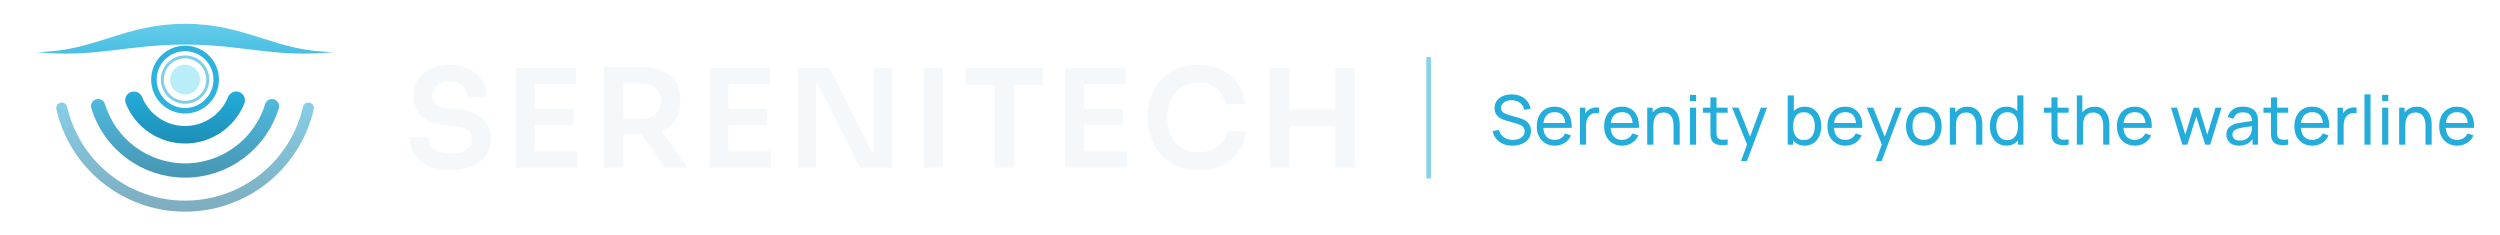
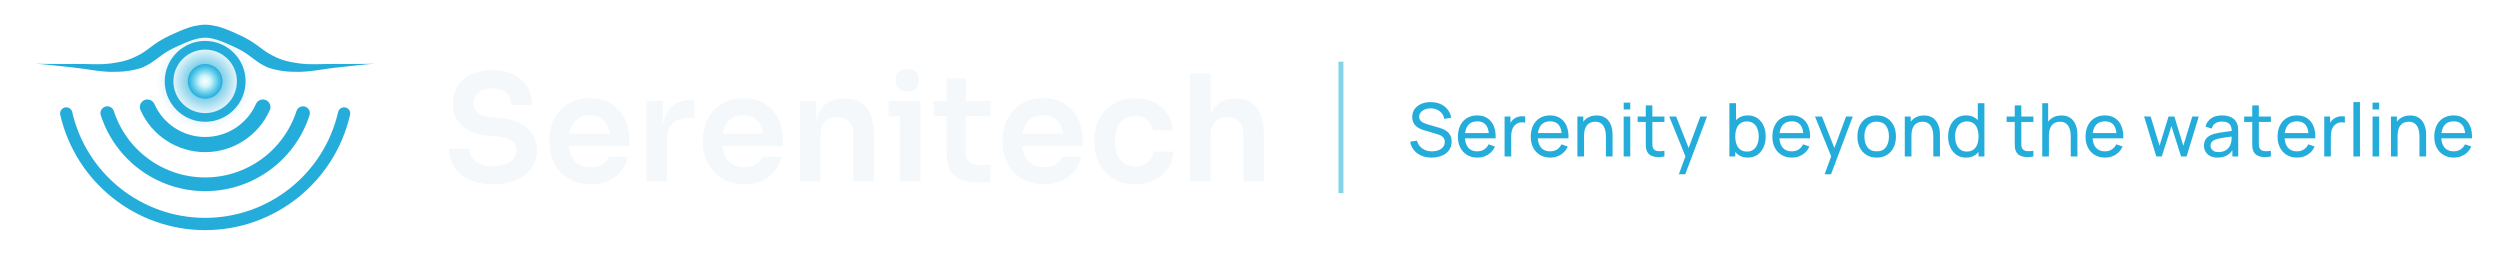
- <svg xmlns="http://www.w3.org/2000/svg" viewBox="0 0 1096 103" width="1096" height="103">
+ <svg xmlns="http://www.w3.org/2000/svg" viewBox="0 0 1013 103" width="1013" height="103">
  <defs>
-     <linearGradient id="w-on-dark-g" gradientUnits="userSpaceOnUse" x1="0" y1="22" x2="0" y2="92">
-       <stop offset="0" stop-color="#88DDF2" />
-       <stop offset="0.45" stop-color="#24ADDB" />
-       <stop offset="1" stop-color="#136586" />
-     </linearGradient>
+     <radialGradient id="w-on-dark-core" gradientUnits="userSpaceOnUse" cx="50.0" cy="50.0" r="4.8">
+       <stop offset="0" stop-color="#FFFFFF" />
+       <stop offset="0.32" stop-color="#CFF5FC" />
+       <stop offset="0.72" stop-color="#5FCBEA" />
+       <stop offset="1" stop-color="#24ADDB" />
+     </radialGradient>
+     <radialGradient id="w-on-dark-halo" gradientUnits="userSpaceOnUse" cx="50.0" cy="50.0" r="13.5">
+       <stop offset="0.320" stop-color="#24ADDB" stop-opacity="0.62" />
+       <stop offset="0.62" stop-color="#24ADDB" stop-opacity="0.18" />
+       <stop offset="1" stop-color="#24ADDB" stop-opacity="0" />
+     </radialGradient>
  </defs>
-   <g transform="translate(10.0,-36.233) scale(1.4226)">
-     <path d="M4,41.5 C22,41.5 31,32.8 50,32.8 C69,32.8 78,41.5 96,41.5 C78,43.4 68,39.2 50,39.2 C32,39.2 22,43.4 4,41.5 Z" fill="url(#w-on-dark-g)" />
-     <path d="M65.76,56.37 A17,17 0 0 1 34.24,56.37" fill="none" stroke="url(#w-on-dark-g)" stroke-width="5.4" stroke-linecap="round" opacity="1.0" />
-     <path d="M76.78,58.19 A28,28 0 0 1 23.22,58.19" fill="none" stroke="url(#w-on-dark-g)" stroke-width="4.4" stroke-linecap="round" opacity="0.8" />
-     <path d="M88.00,58.77 A39,39 0 0 1 12.00,58.77" fill="none" stroke="url(#w-on-dark-g)" stroke-width="3.4" stroke-linecap="round" opacity="0.55" />
-     <circle cx="50.0" cy="50.0" r="9.6" fill="none" stroke="#24ADDB" stroke-width="1.7" opacity="0.95" />
-     <circle cx="50.0" cy="50.0" r="7.0" fill="none" stroke="#24ADDB" stroke-width="0.9" opacity="0.6" />
-     <circle cx="50.0" cy="50.0" r="4.6" fill="#B9EEF9" />
+   <g transform="translate(10.0,-40.166) scale(1.4626)">
+     <path d="M3.00,45.10 C3.33,45.13 4.19,45.20 5.00,45.27 C5.81,45.35 6.86,45.45 7.86,45.56 C8.87,45.66 10.03,45.79 11.04,45.90 C12.06,46.01 13.05,46.11 13.97,46.22 C14.89,46.33 15.70,46.44 16.56,46.56 C17.42,46.68 18.28,46.83 19.12,46.94 C19.97,47.05 20.81,47.17 21.64,47.24 C22.46,47.32 23.30,47.36 24.07,47.37 C24.85,47.38 25.57,47.36 26.30,47.33 C27.02,47.29 27.71,47.24 28.41,47.14 C29.12,47.05 29.81,46.93 30.52,46.76 C31.24,46.59 31.97,46.43 32.70,46.13 C33.44,45.82 34.24,45.36 34.94,44.93 C35.65,44.49 36.29,43.96 36.95,43.50 C37.60,43.03 38.22,42.54 38.86,42.13 C39.50,41.71 40.07,41.39 40.78,41.02 C41.48,40.66 42.32,40.28 43.11,39.93 C43.90,39.58 44.72,39.20 45.51,38.91 C46.31,38.61 47.11,38.34 47.86,38.17 C48.61,38.00 49.29,37.90 50.00,37.90 C50.71,37.90 51.39,38.00 52.14,38.17 C52.89,38.34 53.69,38.61 54.49,38.91 C55.28,39.20 56.10,39.58 56.89,39.93 C57.68,40.28 58.52,40.66 59.22,41.02 C59.93,41.39 60.50,41.71 61.14,42.13 C61.78,42.54 62.40,43.03 63.05,43.50 C63.71,43.96 64.35,44.49 65.06,44.93 C65.76,45.36 66.56,45.82 67.30,46.13 C68.03,46.43 68.76,46.59 69.48,46.76 C70.19,46.93 70.88,47.05 71.59,47.14 C72.29,47.24 72.98,47.29 73.70,47.33 C74.43,47.36 75.15,47.38 75.93,47.37 C76.70,47.36 77.54,47.32 78.36,47.24 C79.19,47.17 80.03,47.05 80.88,46.94 C81.72,46.83 82.58,46.68 83.44,46.56 C84.30,46.44 85.11,46.33 86.03,46.22 C86.95,46.11 87.94,46.01 88.96,45.90 C89.97,45.79 91.13,45.66 92.14,45.56 C93.14,45.45 94.19,45.35 95.00,45.27 C95.81,45.20 96.67,45.13 97.00,45.10 L97.00,45.10 C96.67,45.11 95.81,45.13 95.00,45.15 C94.18,45.16 93.13,45.17 92.11,45.18 C91.10,45.19 89.94,45.19 88.92,45.19 C87.89,45.19 86.90,45.18 85.97,45.18 C85.04,45.18 84.20,45.19 83.33,45.20 C82.46,45.22 81.59,45.25 80.75,45.25 C79.91,45.25 79.09,45.26 78.31,45.22 C77.53,45.18 76.79,45.12 76.07,45.03 C75.36,44.94 74.67,44.82 74.01,44.69 C73.36,44.57 72.76,44.43 72.16,44.26 C71.57,44.09 71.00,43.90 70.43,43.67 C69.85,43.44 69.27,43.17 68.70,42.87 C68.14,42.58 67.62,42.30 67.04,41.92 C66.45,41.54 65.85,41.07 65.20,40.60 C64.55,40.14 63.88,39.60 63.14,39.13 C62.40,38.66 61.57,38.19 60.78,37.78 C59.98,37.36 59.23,37.03 58.39,36.66 C57.56,36.29 56.67,35.87 55.76,35.54 C54.86,35.21 53.92,34.87 52.95,34.67 C51.99,34.46 50.98,34.30 50.00,34.30 C49.02,34.30 48.01,34.46 47.05,34.67 C46.08,34.87 45.14,35.21 44.24,35.54 C43.33,35.87 42.44,36.29 41.61,36.66 C40.77,37.03 40.02,37.36 39.22,37.78 C38.43,38.19 37.60,38.66 36.86,39.13 C36.12,39.60 35.45,40.14 34.80,40.60 C34.15,41.07 33.55,41.54 32.96,41.92 C32.38,42.30 31.86,42.58 31.30,42.87 C30.73,43.17 30.15,43.44 29.57,43.67 C29.00,43.90 28.43,44.09 27.84,44.26 C27.24,44.43 26.64,44.57 25.99,44.69 C25.33,44.82 24.64,44.94 23.93,45.03 C23.21,45.12 22.47,45.18 21.69,45.22 C20.91,45.26 20.09,45.25 19.25,45.25 C18.41,45.25 17.54,45.22 16.67,45.20 C15.80,45.19 14.96,45.18 14.03,45.18 C13.10,45.18 12.11,45.19 11.08,45.19 C10.06,45.19 8.90,45.19 7.89,45.18 C6.87,45.17 5.82,45.16 5.00,45.15 C4.19,45.13 3.33,45.11 3.00,45.10 Z" fill="#24ADDB" />
+     <path d="M65.99,57.12 A17.5,17.5 0 0 1 34.01,57.12" fill="none" stroke="#24ADDB" stroke-width="4.2" stroke-linecap="round" />
+     <path d="M77.11,58.81 A28.5,28.5 0 0 1 22.89,58.81" fill="none" stroke="#24ADDB" stroke-width="3.8" stroke-linecap="round" />
+     <path d="M88.49,58.89 A39.5,39.5 0 0 1 11.51,58.89" fill="none" stroke="#24ADDB" stroke-width="3.4" stroke-linecap="round" />
+     <circle cx="50.0" cy="50.0" r="13.5" fill="url(#w-on-dark-halo)" />
+     <circle cx="50.0" cy="50.0" r="10.0" fill="none" stroke="#24ADDB" stroke-width="2.4" />
+     <circle cx="50.0" cy="50.0" r="4.8" fill="url(#w-on-dark-core)" />
  </g>
-   <path transform="translate(177.22,73.51)" d="M20.34 1.14Q14.52 1.14 10.53 -0.72Q6.54 -2.58 4.44 -5.85Q2.34 -9.12 2.34 -13.26H10.68Q10.68 -11.52 11.64 -9.87Q12.6 -8.22 14.73 -7.2Q16.86 -6.18 20.34 -6.18Q23.46 -6.18 25.56 -7.08Q27.66 -7.98 28.68 -9.45Q29.7 -10.92 29.7 -12.78Q29.7 -15.12 27.72 -16.53Q25.74 -17.94 21.6 -18.3L17.76 -18.6Q11.46 -19.14 7.71 -22.53Q3.96 -25.92 3.96 -31.5Q3.96 -35.7 5.94 -38.73Q7.92 -41.76 11.49 -43.41Q15.06 -45.06 19.86 -45.06Q24.84 -45.06 28.44 -43.32Q32.04 -41.58 34.02 -38.43Q36.0 -35.28 36.0 -31.02H27.66Q27.66 -32.82 26.79 -34.35Q25.92 -35.88 24.21 -36.81Q22.5 -37.74 19.86 -37.74Q17.34 -37.74 15.66 -36.9Q13.98 -36.06 13.14 -34.62Q12.3 -33.18 12.3 -31.5Q12.3 -29.46 13.8 -27.93Q15.3 -26.4 18.54 -26.16L22.38 -25.8Q27.06 -25.44 30.6 -23.82Q34.14 -22.2 36.09 -19.44Q38.04 -16.68 38.04 -12.78Q38.04 -8.64 35.88 -5.49Q33.72 -2.34 29.73 -0.6Q25.74 1.14 20.34 1.14Z M48.84 0.0V-43.8H57.18V0.0ZM55.98 0.0V-7.2H75.84V0.0ZM55.98 -18.66V-25.86H74.28V-18.66ZM55.98 -36.6V-43.8H75.36V-36.6Z M87.6 0.0V-44.1H96.12V0.0ZM114.36 0.0 100.92 -19.08H110.46L124.32 0.0ZM93.6 -14.64V-21.54H104.76Q107.1 -21.54 108.81 -22.5Q110.52 -23.46 111.48 -25.2Q112.44 -26.94 112.44 -29.16Q112.44 -31.44 111.48 -33.18Q110.52 -34.92 108.81 -35.88Q107.1 -36.84 104.76 -36.84H93.6V-44.1H103.86Q109.14 -44.1 113.01 -42.54Q116.88 -40.98 118.98 -37.8Q121.08 -34.62 121.08 -29.82V-28.86Q121.08 -24.0 118.95 -20.88Q116.82 -17.76 112.98 -16.2Q109.14 -14.64 103.86 -14.64Z M133.8 0.0V-43.8H142.14V0.0ZM140.94 0.0V-7.2H160.8V0.0ZM140.94 -18.66V-25.86H159.24V-18.66ZM140.94 -36.6V-43.8H160.32V-36.6Z M172.56 0.0V-43.8H186.54L204.96 -7.08H206.94L205.74 -6.0V-43.8H213.78V0.0H199.74L181.32 -36.72H179.28L180.48 -37.8V0.0Z M227.7 0.0V-43.8H236.22V0.0Z M258.78 0.0V-37.5H267.3V0.0ZM246.12 -36.3V-43.8H279.96V-36.3Z M289.74 0.0V-43.8H298.08V0.0ZM296.88 0.0V-7.2H316.74V0.0ZM296.88 -18.66V-25.86H315.18V-18.66ZM296.88 -36.6V-43.8H316.26V-36.6Z M348.24 1.14Q342.3 1.14 338.04 -0.96Q333.78 -3.06 331.11 -6.42Q328.44 -9.78 327.18 -13.74Q325.92 -17.7 325.92 -21.36V-22.68Q325.92 -26.76 327.21 -30.72Q328.5 -34.68 331.2 -37.92Q333.9 -41.16 338.07 -43.11Q342.24 -45.06 347.94 -45.06Q353.88 -45.06 358.29 -42.93Q362.7 -40.8 365.34 -36.93Q367.98 -33.06 368.52 -27.9H359.94Q359.46 -30.9 357.81 -32.97Q356.16 -35.04 353.64 -36.09Q351.12 -37.14 347.94 -37.14Q344.7 -37.14 342.18 -36.03Q339.66 -34.92 337.98 -32.88Q336.3 -30.84 335.43 -28.08Q334.56 -25.32 334.56 -21.96Q334.56 -18.72 335.43 -15.96Q336.3 -13.2 338.04 -11.13Q339.78 -9.06 342.33 -7.92Q344.88 -6.78 348.24 -6.78Q353.16 -6.78 356.55 -9.21Q359.94 -11.64 360.66 -16.02H369.24Q368.64 -11.34 366.06 -7.44Q363.48 -3.54 358.98 -1.2Q354.48 1.14 348.24 1.14Z M408.18 0.0V-43.8H416.7V0.0ZM379.44 0.0V-43.8H387.96V0.0ZM386.4 -18.18V-25.68H409.74V-18.18Z" fill="#F4F8FB" />
-   <rect x="625.32" y="24.98" width="2" height="53.26" fill="#24ADDB" opacity="0.55" />
-   <path transform="translate(653.32,63.41)" d="M9.765 0.45Q7.47 0.45 5.633 -0.33Q3.795 -1.11 2.603 -2.558Q1.41 -4.005 1.05 -5.985L3.81 -6.42Q4.335 -4.38 5.992 -3.232Q7.65 -2.085 9.9 -2.085Q11.355 -2.085 12.532 -2.542Q13.71 -3.0 14.4 -3.855Q15.09 -4.71 15.09 -5.88Q15.09 -6.6 14.842 -7.117Q14.595 -7.635 14.168 -8.002Q13.74 -8.37 13.2 -8.625Q12.66 -8.88 12.075 -9.045L6.57 -10.68Q5.67 -10.95 4.83 -11.363Q3.99 -11.775 3.33 -12.398Q2.67 -13.02 2.28 -13.897Q1.89 -14.775 1.89 -15.975Q1.89 -17.895 2.887 -19.252Q3.885 -20.61 5.595 -21.33Q7.305 -22.05 9.45 -22.035Q11.625 -22.02 13.342 -21.262Q15.06 -20.505 16.192 -19.095Q17.325 -17.685 17.715 -15.72L14.88 -15.225Q14.655 -16.545 13.883 -17.497Q13.11 -18.45 11.955 -18.968Q10.8 -19.485 9.42 -19.5Q8.1 -19.515 7.035 -19.08Q5.97 -18.645 5.34 -17.872Q4.71 -17.1 4.71 -16.095Q4.71 -15.105 5.28 -14.497Q5.85 -13.89 6.682 -13.537Q7.515 -13.185 8.31 -12.96L12.42 -11.775Q13.125 -11.58 14.047 -11.235Q14.97 -10.89 15.84 -10.267Q16.71 -9.645 17.28 -8.617Q17.85 -7.59 17.85 -6.03Q17.85 -4.47 17.227 -3.255Q16.605 -2.04 15.495 -1.222Q14.385 -0.405 12.915 0.022Q11.445 0.45 9.765 0.45Z M28.32 0.45Q25.935 0.45 24.157 -0.608Q22.38 -1.665 21.39 -3.562Q20.4 -5.46 20.4 -7.995Q20.4 -10.65 21.375 -12.593Q22.35 -14.535 24.097 -15.592Q25.845 -16.65 28.2 -16.65Q30.645 -16.65 32.362 -15.525Q34.08 -14.4 34.942 -12.315Q35.805 -10.23 35.685 -7.35H32.985V-8.31Q32.94 -11.295 31.77 -12.773Q30.6 -14.25 28.29 -14.25Q25.815 -14.25 24.525 -12.66Q23.235 -11.07 23.235 -8.1Q23.235 -5.235 24.525 -3.66Q25.815 -2.085 28.2 -2.085Q29.805 -2.085 30.99 -2.82Q32.175 -3.555 32.85 -4.935L35.415 -4.05Q34.47 -1.905 32.572 -0.728Q30.675 0.45 28.32 0.45ZM22.335 -7.35V-9.495H34.305V-7.35Z M39.315 0.0V-16.2H41.7V-12.285L41.31 -12.795Q41.595 -13.545 42.053 -14.175Q42.51 -14.805 43.08 -15.21Q43.71 -15.72 44.505 -15.99Q45.3 -16.26 46.125 -16.312Q46.95 -16.365 47.67 -16.2V-13.695Q46.83 -13.92 45.825 -13.815Q44.82 -13.71 43.965 -13.08Q43.185 -12.525 42.758 -11.73Q42.33 -10.935 42.165 -10.012Q42.0 -9.09 42.0 -8.13V0.0Z M57.84 0.45Q55.455 0.45 53.678 -0.608Q51.9 -1.665 50.91 -3.562Q49.92 -5.46 49.92 -7.995Q49.92 -10.65 50.895 -12.593Q51.87 -14.535 53.618 -15.592Q55.365 -16.65 57.72 -16.65Q60.165 -16.65 61.883 -15.525Q63.6 -14.4 64.463 -12.315Q65.325 -10.23 65.205 -7.35H62.505V-8.31Q62.46 -11.295 61.29 -12.773Q60.12 -14.25 57.81 -14.25Q55.335 -14.25 54.045 -12.66Q52.755 -11.07 52.755 -8.1Q52.755 -5.235 54.045 -3.66Q55.335 -2.085 57.72 -2.085Q59.325 -2.085 60.51 -2.82Q61.695 -3.555 62.37 -4.935L64.935 -4.05Q63.99 -1.905 62.093 -0.728Q60.195 0.45 57.84 0.45ZM51.855 -7.35V-9.495H63.825V-7.35Z M80.37 0.0V-8.115Q80.37 -9.27 80.168 -10.335Q79.965 -11.4 79.463 -12.247Q78.96 -13.095 78.113 -13.59Q77.265 -14.085 75.975 -14.085Q74.97 -14.085 74.153 -13.747Q73.335 -13.41 72.75 -12.72Q72.165 -12.03 71.843 -10.988Q71.52 -9.945 71.52 -8.535L69.765 -9.075Q69.765 -11.43 70.613 -13.117Q71.46 -14.805 72.998 -15.713Q74.535 -16.62 76.62 -16.62Q78.195 -16.62 79.305 -16.125Q80.415 -15.63 81.15 -14.812Q81.885 -13.995 82.305 -12.982Q82.725 -11.97 82.898 -10.927Q83.07 -9.885 83.07 -8.955V0.0ZM68.82 0.0V-16.2H71.22V-11.865H71.52V0.0Z M87.57 -19.065V-21.825H90.24V-19.065ZM87.57 0.0V-16.2H90.24V0.0Z M104.085 0.0Q102.645 0.285 101.243 0.232Q99.84 0.18 98.745 -0.338Q97.65 -0.855 97.08 -1.95Q96.6 -2.91 96.562 -3.893Q96.525 -4.875 96.525 -6.12V-20.7H99.195V-6.24Q99.195 -5.25 99.218 -4.545Q99.24 -3.84 99.525 -3.33Q100.065 -2.37 101.243 -2.205Q102.42 -2.04 104.085 -2.295ZM93.24 -13.995V-16.2H104.085V-13.995Z M109.935 7.2 113.07 -1.32 113.115 1.2 106.035 -16.2H108.84L114.39 -2.205H113.43L118.635 -16.2H121.35L112.53 7.2Z M137.865 0.45Q135.585 0.45 134.025 -0.682Q132.465 -1.815 131.663 -3.758Q130.86 -5.7 130.86 -8.115Q130.86 -10.56 131.663 -12.495Q132.465 -14.43 134.033 -15.54Q135.6 -16.65 137.88 -16.65Q140.13 -16.65 141.758 -15.532Q143.385 -14.415 144.255 -12.48Q145.125 -10.545 145.125 -8.115Q145.125 -5.685 144.255 -3.75Q143.385 -1.815 141.758 -0.682Q140.13 0.45 137.865 0.45ZM130.41 0.0V-21.6H133.095V-11.925H132.795V0.0ZM137.535 -1.995Q139.14 -1.995 140.19 -2.805Q141.24 -3.615 141.765 -5.002Q142.29 -6.39 142.29 -8.115Q142.29 -9.825 141.773 -11.205Q141.255 -12.585 140.183 -13.395Q139.11 -14.205 137.46 -14.205Q135.885 -14.205 134.85 -13.433Q133.815 -12.66 133.305 -11.287Q132.795 -9.915 132.795 -8.115Q132.795 -6.345 133.298 -4.957Q133.8 -3.57 134.85 -2.782Q135.9 -1.995 137.535 -1.995Z M155.745 0.45Q153.36 0.45 151.583 -0.608Q149.805 -1.665 148.815 -3.562Q147.825 -5.46 147.825 -7.995Q147.825 -10.65 148.8 -12.593Q149.775 -14.535 151.523 -15.592Q153.27 -16.65 155.625 -16.65Q158.07 -16.65 159.788 -15.525Q161.505 -14.4 162.368 -12.315Q163.23 -10.23 163.11 -7.35H160.41V-8.31Q160.365 -11.295 159.195 -12.773Q158.025 -14.25 155.715 -14.25Q153.24 -14.25 151.95 -12.66Q150.66 -11.07 150.66 -8.1Q150.66 -5.235 151.95 -3.66Q153.24 -2.085 155.625 -2.085Q157.23 -2.085 158.415 -2.82Q159.6 -3.555 160.275 -4.935L162.84 -4.05Q161.895 -1.905 159.998 -0.728Q158.1 0.45 155.745 0.45ZM149.76 -7.35V-9.495H161.73V-7.35Z M168.99 7.2 172.125 -1.32 172.17 1.2 165.09 -16.2H167.895L173.445 -2.205H172.485L177.69 -16.2H180.405L171.585 7.2Z M190.08 0.45Q187.665 0.45 185.918 -0.645Q184.17 -1.74 183.225 -3.675Q182.28 -5.61 182.28 -8.115Q182.28 -10.665 183.24 -12.585Q184.2 -14.505 185.955 -15.577Q187.71 -16.65 190.08 -16.65Q192.51 -16.65 194.265 -15.562Q196.02 -14.475 196.958 -12.547Q197.895 -10.62 197.895 -8.115Q197.895 -5.58 196.95 -3.652Q196.005 -1.725 194.25 -0.637Q192.495 0.45 190.08 0.45ZM190.08 -2.085Q192.6 -2.085 193.83 -3.765Q195.06 -5.445 195.06 -8.115Q195.06 -10.86 193.815 -12.488Q192.57 -14.115 190.08 -14.115Q188.385 -14.115 187.29 -13.35Q186.195 -12.585 185.655 -11.235Q185.115 -9.885 185.115 -8.115Q185.115 -5.385 186.375 -3.735Q187.635 -2.085 190.08 -2.085Z M213.03 0.0V-8.115Q213.03 -9.27 212.828 -10.335Q212.625 -11.4 212.123 -12.247Q211.62 -13.095 210.773 -13.59Q209.925 -14.085 208.635 -14.085Q207.63 -14.085 206.813 -13.747Q205.995 -13.41 205.41 -12.72Q204.825 -12.03 204.503 -10.988Q204.18 -9.945 204.18 -8.535L202.425 -9.075Q202.425 -11.43 203.273 -13.117Q204.12 -14.805 205.658 -15.713Q207.195 -16.62 209.28 -16.62Q210.855 -16.62 211.965 -16.125Q213.075 -15.63 213.81 -14.812Q214.545 -13.995 214.965 -12.982Q215.385 -11.97 215.558 -10.927Q215.73 -9.885 215.73 -8.955V0.0ZM201.48 0.0V-16.2H203.88V-11.865H204.18V0.0Z M226.29 0.45Q224.025 0.45 222.405 -0.682Q220.785 -1.815 219.908 -3.75Q219.03 -5.685 219.03 -8.115Q219.03 -10.545 219.908 -12.48Q220.785 -14.415 222.405 -15.532Q224.025 -16.65 226.275 -16.65Q228.57 -16.65 230.13 -15.54Q231.69 -14.43 232.493 -12.495Q233.295 -10.56 233.295 -8.115Q233.295 -5.7 232.493 -3.758Q231.69 -1.815 230.13 -0.682Q228.57 0.45 226.29 0.45ZM226.62 -1.995Q228.255 -1.995 229.305 -2.782Q230.355 -3.57 230.858 -4.957Q231.36 -6.345 231.36 -8.115Q231.36 -9.915 230.858 -11.287Q230.355 -12.66 229.32 -13.433Q228.285 -14.205 226.695 -14.205Q225.045 -14.205 223.973 -13.395Q222.9 -12.585 222.383 -11.205Q221.865 -9.825 221.865 -8.115Q221.865 -6.39 222.39 -5.002Q222.915 -3.615 223.973 -2.805Q225.03 -1.995 226.62 -1.995ZM231.36 0.0V-11.925H231.06V-21.6H233.745V0.0Z M253.59 0.0Q252.15 0.285 250.748 0.232Q249.345 0.18 248.25 -0.338Q247.155 -0.855 246.585 -1.95Q246.105 -2.91 246.068 -3.893Q246.03 -4.875 246.03 -6.12V-20.7H248.7V-6.24Q248.7 -5.25 248.723 -4.545Q248.745 -3.84 249.03 -3.33Q249.57 -2.37 250.748 -2.205Q251.925 -2.04 253.59 -2.295ZM242.745 -13.995V-16.2H253.59V-13.995Z M268.725 0.0V-8.115Q268.725 -9.27 268.523 -10.335Q268.32 -11.4 267.818 -12.247Q267.315 -13.095 266.468 -13.59Q265.62 -14.085 264.33 -14.085Q263.325 -14.085 262.508 -13.747Q261.69 -13.41 261.105 -12.72Q260.52 -12.03 260.198 -10.988Q259.875 -9.945 259.875 -8.535L258.12 -9.075Q258.12 -11.43 258.968 -13.117Q259.815 -14.805 261.353 -15.713Q262.89 -16.62 264.975 -16.62Q266.55 -16.62 267.66 -16.125Q268.77 -15.63 269.505 -14.812Q270.24 -13.995 270.66 -12.982Q271.08 -11.97 271.253 -10.927Q271.425 -9.885 271.425 -8.955V0.0ZM257.175 0.0V-21.6H259.575V-9.675H259.875V0.0Z M282.645 0.45Q280.26 0.45 278.483 -0.608Q276.705 -1.665 275.715 -3.562Q274.725 -5.46 274.725 -7.995Q274.725 -10.65 275.7 -12.593Q276.675 -14.535 278.423 -15.592Q280.17 -16.65 282.525 -16.65Q284.97 -16.65 286.688 -15.525Q288.405 -14.4 289.268 -12.315Q290.13 -10.23 290.01 -7.35H287.31V-8.31Q287.265 -11.295 286.095 -12.773Q284.925 -14.25 282.615 -14.25Q280.14 -14.25 278.85 -12.66Q277.56 -11.07 277.56 -8.1Q277.56 -5.235 278.85 -3.66Q280.14 -2.085 282.525 -2.085Q284.13 -2.085 285.315 -2.82Q286.5 -3.555 287.175 -4.935L289.74 -4.05Q288.795 -1.905 286.898 -0.728Q285 0.45 282.645 0.45ZM276.66 -7.35V-9.495H288.63V-7.35Z M303.39 0.0 298.44 -16.215 301.095 -16.2 304.71 -4.35 308.355 -16.2H310.71L314.34 -4.35L317.97 -16.2H320.61L315.66 0.0H313.44L309.525 -12.315L305.61 0.0Z M328.215 0.45Q326.4 0.45 325.178 -0.218Q323.955 -0.885 323.333 -1.98Q322.71 -3.075 322.71 -4.38Q322.71 -5.655 323.198 -6.592Q323.685 -7.53 324.57 -8.152Q325.455 -8.775 326.685 -9.135Q327.84 -9.45 329.273 -9.682Q330.705 -9.915 332.175 -10.11Q333.645 -10.305 334.92 -10.485L333.96 -9.93Q334.005 -12.09 333.098 -13.125Q332.19 -14.16 329.97 -14.16Q328.5 -14.16 327.398 -13.492Q326.295 -12.825 325.845 -11.325L323.31 -12.09Q323.895 -14.22 325.575 -15.435Q327.255 -16.65 330 -16.65Q332.205 -16.65 333.788 -15.862Q335.37 -15.075 336.06 -13.485Q336.405 -12.735 336.495 -11.857Q336.585 -10.98 336.585 -10.02V0.0H334.215V-3.885L334.77 -3.525Q333.855 -1.56 332.213 -0.555Q330.57 0.45 328.215 0.45ZM328.62 -1.785Q330.06 -1.785 331.118 -2.302Q332.175 -2.82 332.82 -3.667Q333.465 -4.515 333.66 -5.52Q333.885 -6.27 333.908 -7.192Q333.93 -8.115 333.93 -8.61L334.86 -8.205Q333.555 -8.025 332.295 -7.86Q331.035 -7.695 329.91 -7.507Q328.785 -7.32 327.885 -7.065Q327.225 -6.855 326.648 -6.525Q326.07 -6.195 325.718 -5.678Q325.365 -5.16 325.365 -4.395Q325.365 -3.735 325.703 -3.135Q326.04 -2.535 326.753 -2.16Q327.465 -1.785 328.62 -1.785Z M349.83 0.0Q348.39 0.285 346.988 0.232Q345.585 0.18 344.49 -0.338Q343.395 -0.855 342.825 -1.95Q342.345 -2.91 342.308 -3.893Q342.27 -4.875 342.27 -6.12V-20.7H344.94V-6.24Q344.94 -5.25 344.963 -4.545Q344.985 -3.84 345.27 -3.33Q345.81 -2.37 346.988 -2.205Q348.165 -2.04 349.83 -2.295ZM338.985 -13.995V-16.2H349.83V-13.995Z M360.45 0.45Q358.065 0.45 356.288 -0.608Q354.51 -1.665 353.52 -3.562Q352.53 -5.46 352.53 -7.995Q352.53 -10.65 353.505 -12.593Q354.48 -14.535 356.228 -15.592Q357.975 -16.65 360.33 -16.65Q362.775 -16.65 364.493 -15.525Q366.21 -14.4 367.073 -12.315Q367.935 -10.23 367.815 -7.35H365.115V-8.31Q365.07 -11.295 363.9 -12.773Q362.73 -14.25 360.42 -14.25Q357.945 -14.25 356.655 -12.66Q355.365 -11.07 355.365 -8.1Q355.365 -5.235 356.655 -3.66Q357.945 -2.085 360.33 -2.085Q361.935 -2.085 363.12 -2.82Q364.305 -3.555 364.98 -4.935L367.545 -4.05Q366.6 -1.905 364.703 -0.728Q362.805 0.45 360.45 0.45ZM354.465 -7.35V-9.495H366.435V-7.35Z M371.445 0.0V-16.2H373.83V-12.285L373.44 -12.795Q373.725 -13.545 374.183 -14.175Q374.64 -14.805 375.21 -15.21Q375.84 -15.72 376.635 -15.99Q377.43 -16.26 378.255 -16.312Q379.08 -16.365 379.8 -16.2V-13.695Q378.96 -13.92 377.955 -13.815Q376.95 -13.71 376.095 -13.08Q375.315 -12.525 374.888 -11.73Q374.46 -10.935 374.295 -10.012Q374.13 -9.09 374.13 -8.13V0.0Z M383.25 0.0V-22.05H385.92V0.0Z M391.02 -19.065V-21.825H393.69V-19.065ZM391.02 0.0V-16.2H393.69V0.0Z M410.025 0.0V-8.115Q410.025 -9.27 409.822 -10.335Q409.62 -11.4 409.118 -12.247Q408.615 -13.095 407.767 -13.59Q406.92 -14.085 405.63 -14.085Q404.625 -14.085 403.808 -13.747Q402.99 -13.41 402.405 -12.72Q401.82 -12.03 401.498 -10.988Q401.175 -9.945 401.175 -8.535L399.42 -9.075Q399.42 -11.43 400.267 -13.117Q401.115 -14.805 402.653 -15.713Q404.19 -16.62 406.275 -16.62Q407.85 -16.62 408.96 -16.125Q410.07 -15.63 410.805 -14.812Q411.54 -13.995 411.96 -12.982Q412.38 -11.97 412.553 -10.927Q412.725 -9.885 412.725 -8.955V0.0ZM398.475 0.0V-16.2H400.875V-11.865H401.175V0.0Z M423.945 0.45Q421.56 0.45 419.783 -0.608Q418.005 -1.665 417.015 -3.562Q416.025 -5.46 416.025 -7.995Q416.025 -10.65 417.0 -12.593Q417.975 -14.535 419.722 -15.592Q421.47 -16.65 423.825 -16.65Q426.27 -16.65 427.987 -15.525Q429.705 -14.4 430.567 -12.315Q431.43 -10.23 431.31 -7.35H428.61V-8.31Q428.565 -11.295 427.395 -12.773Q426.225 -14.25 423.915 -14.25Q421.44 -14.25 420.15 -12.66Q418.86 -11.07 418.86 -8.1Q418.86 -5.235 420.15 -3.66Q421.44 -2.085 423.825 -2.085Q425.43 -2.085 426.615 -2.82Q427.8 -3.555 428.475 -4.935L431.04 -4.05Q430.095 -1.905 428.197 -0.728Q426.3 0.45 423.945 0.45ZM417.96 -7.35V-9.495H429.93V-7.35Z" fill="#24ADDB" />
+   <path transform="translate(179.56,73.51)" d="M20.34 1.14Q14.52 1.14 10.53 -0.72Q6.54 -2.58 4.44 -5.85Q2.34 -9.12 2.34 -13.26H10.68Q10.68 -11.52 11.64 -9.87Q12.6 -8.22 14.73 -7.2Q16.86 -6.18 20.34 -6.18Q23.46 -6.18 25.56 -7.08Q27.66 -7.98 28.68 -9.45Q29.7 -10.92 29.7 -12.78Q29.7 -15.12 27.72 -16.53Q25.74 -17.94 21.6 -18.3L17.76 -18.6Q11.46 -19.14 7.71 -22.53Q3.96 -25.92 3.96 -31.5Q3.96 -35.7 5.94 -38.73Q7.92 -41.76 11.49 -43.41Q15.06 -45.06 19.86 -45.06Q24.84 -45.06 28.44 -43.32Q32.04 -41.58 34.02 -38.43Q36.0 -35.28 36.0 -31.02H27.66Q27.66 -32.82 26.79 -34.35Q25.92 -35.88 24.21 -36.81Q22.5 -37.74 19.86 -37.74Q17.34 -37.74 15.66 -36.9Q13.98 -36.06 13.14 -34.62Q12.3 -33.18 12.3 -31.5Q12.3 -29.46 13.8 -27.93Q15.3 -26.4 18.54 -26.16L22.38 -25.8Q27.06 -25.44 30.6 -23.82Q34.14 -22.2 36.09 -19.44Q38.04 -16.68 38.04 -12.78Q38.04 -8.64 35.88 -5.49Q33.72 -2.34 29.73 -0.6Q25.74 1.14 20.34 1.14Z M59.76 1.14Q55.56 1.14 52.41 -0.3Q49.26 -1.74 47.19 -4.17Q45.12 -6.6 44.07 -9.6Q43.02 -12.6 43.02 -15.72V-16.86Q43.02 -20.1 44.07 -23.13Q45.12 -26.16 47.19 -28.53Q49.26 -30.9 52.32 -32.31Q55.38 -33.72 59.4 -33.72Q64.68 -33.72 68.25 -31.41Q71.82 -29.1 73.62 -25.35Q75.42 -21.6 75.42 -17.28V-14.28H46.56V-19.38H70.2L67.62 -16.86Q67.62 -19.98 66.72 -22.2Q65.82 -24.42 63.99 -25.62Q62.16 -26.82 59.4 -26.82Q56.64 -26.82 54.72 -25.56Q52.8 -24.3 51.81 -21.93Q50.82 -19.56 50.82 -16.26Q50.82 -13.2 51.78 -10.83Q52.74 -8.46 54.72 -7.11Q56.7 -5.76 59.76 -5.76Q62.82 -5.76 64.74 -6.99Q66.66 -8.22 67.2 -10.02H74.88Q74.16 -6.66 72.12 -4.14Q70.08 -1.62 66.93 -0.24Q63.78 1.14 59.76 1.14Z M82.38 0.0V-32.58H88.98V-18.78H88.8Q88.8 -25.8 91.8 -29.4Q94.8 -33.0 100.62 -33.0H101.82V-25.74H99.54Q95.34 -25.74 93.03 -23.49Q90.72 -21.24 90.72 -16.98V0.0Z M121.98 1.14Q117.78 1.14 114.63 -0.3Q111.48 -1.74 109.41 -4.17Q107.34 -6.6 106.29 -9.6Q105.24 -12.6 105.24 -15.72V-16.86Q105.24 -20.1 106.29 -23.13Q107.34 -26.16 109.41 -28.53Q111.48 -30.9 114.54 -32.31Q117.6 -33.72 121.62 -33.72Q126.9 -33.72 130.47 -31.41Q134.04 -29.1 135.84 -25.35Q137.64 -21.6 137.64 -17.28V-14.28H108.78V-19.38H132.42L129.84 -16.86Q129.84 -19.98 128.94 -22.2Q128.04 -24.42 126.21 -25.62Q124.38 -26.82 121.62 -26.82Q118.86 -26.82 116.94 -25.56Q115.02 -24.3 114.03 -21.93Q113.04 -19.56 113.04 -16.26Q113.04 -13.2 114 -10.83Q114.96 -8.46 116.94 -7.11Q118.92 -5.76 121.98 -5.76Q125.04 -5.76 126.96 -6.99Q128.88 -8.22 129.42 -10.02H137.1Q136.38 -6.66 134.34 -4.14Q132.3 -1.62 129.15 -0.24Q126 1.14 121.98 1.14Z M144.6 0.0V-32.58H151.2V-18.6H150.6Q150.6 -23.58 151.92 -26.91Q153.24 -30.24 155.85 -31.92Q158.46 -33.6 162.36 -33.6H162.72Q168.54 -33.6 171.54 -29.85Q174.54 -26.1 174.54 -18.66V0.0H166.2V-19.38Q166.2 -22.38 164.49 -24.24Q162.78 -26.1 159.78 -26.1Q156.72 -26.1 154.83 -24.21Q152.94 -22.32 152.94 -19.14V0.0Z M185.04 0.0V-32.58H193.38V0.0ZM180.48 -26.34V-32.58H193.38V-26.34ZM188.1 -36.48Q185.64 -36.48 184.47 -37.77Q183.3 -39.06 183.3 -41.04Q183.3 -43.02 184.47 -44.28Q185.64 -45.54 188.1 -45.54Q190.56 -45.54 191.7 -44.28Q192.84 -43.02 192.84 -41.04Q192.84 -39.06 191.7 -37.77Q190.56 -36.48 188.1 -36.48Z M217.14 0.42Q212.64 0.42 209.73 -0.75Q206.82 -1.92 205.38 -4.71Q203.94 -7.5 203.94 -12.24L204 -41.76H211.8L211.74 -11.7Q211.74 -9.3 213.03 -8.01Q214.32 -6.72 216.72 -6.72H221.82V0.42ZM198.78 -26.46V-32.58H221.82V-26.46Z M243.42 1.14Q239.22 1.14 236.07 -0.3Q232.92 -1.74 230.85 -4.17Q228.78 -6.6 227.73 -9.6Q226.68 -12.6 226.68 -15.72V-16.86Q226.68 -20.1 227.73 -23.13Q228.78 -26.16 230.85 -28.53Q232.92 -30.9 235.98 -32.31Q239.04 -33.72 243.06 -33.72Q248.34 -33.72 251.91 -31.41Q255.48 -29.1 257.28 -25.35Q259.08 -21.6 259.08 -17.28V-14.28H230.22V-19.38H253.86L251.28 -16.86Q251.28 -19.98 250.38 -22.2Q249.48 -24.42 247.65 -25.62Q245.82 -26.82 243.06 -26.82Q240.3 -26.82 238.38 -25.56Q236.46 -24.3 235.47 -21.93Q234.48 -19.56 234.48 -16.26Q234.48 -13.2 235.44 -10.83Q236.4 -8.46 238.38 -7.11Q240.36 -5.76 243.42 -5.76Q246.48 -5.76 248.4 -6.99Q250.32 -8.22 250.86 -10.02H258.54Q257.82 -6.66 255.78 -4.14Q253.74 -1.62 250.59 -0.24Q247.44 1.14 243.42 1.14Z M280.5 1.14Q276.24 1.14 273.15 -0.3Q270.06 -1.74 267.99 -4.14Q265.92 -6.54 264.9 -9.54Q263.88 -12.54 263.88 -15.66V-16.8Q263.88 -20.1 264.93 -23.13Q265.98 -26.16 268.08 -28.53Q270.18 -30.9 273.27 -32.31Q276.36 -33.72 280.44 -33.72Q284.7 -33.72 288.06 -32.07Q291.42 -30.42 293.43 -27.48Q295.44 -24.54 295.68 -20.64H287.58Q287.28 -23.16 285.45 -24.84Q283.62 -26.52 280.44 -26.52Q277.68 -26.52 275.85 -25.2Q274.02 -23.88 273.12 -21.57Q272.22 -19.26 272.22 -16.26Q272.22 -13.38 273.09 -11.04Q273.96 -8.7 275.79 -7.38Q277.62 -6.06 280.5 -6.06Q282.66 -6.06 284.22 -6.84Q285.78 -7.62 286.71 -9.0Q287.64 -10.38 287.88 -12.12H295.98Q295.74 -8.16 293.67 -5.19Q291.6 -2.22 288.21 -0.54Q284.82 1.14 280.5 1.14Z M302.64 0.0V-43.8H310.98V-18.24H309.54Q309.54 -23.16 310.8 -26.58Q312.06 -30.0 314.55 -31.8Q317.04 -33.6 320.88 -33.6H321.24Q326.82 -33.6 329.7 -29.76Q332.58 -25.92 332.58 -18.6V0.0H324.24V-19.38Q324.24 -22.5 322.47 -24.3Q320.7 -26.1 317.82 -26.1Q314.76 -26.1 312.87 -24.09Q310.98 -22.08 310.98 -18.84V0.0Z" fill="#F4F8FB" />
+   <rect x="542.34" y="24.98" width="2" height="53.26" fill="#24ADDB" opacity="0.55" />
+   <path transform="translate(570.34,63.41)" d="M9.765 0.45Q7.47 0.45 5.633 -0.33Q3.795 -1.11 2.603 -2.558Q1.41 -4.005 1.05 -5.985L3.81 -6.42Q4.335 -4.38 5.992 -3.232Q7.65 -2.085 9.9 -2.085Q11.355 -2.085 12.532 -2.542Q13.71 -3.0 14.4 -3.855Q15.09 -4.71 15.09 -5.88Q15.09 -6.6 14.842 -7.117Q14.595 -7.635 14.168 -8.002Q13.74 -8.37 13.2 -8.625Q12.66 -8.88 12.075 -9.045L6.57 -10.68Q5.67 -10.95 4.83 -11.363Q3.99 -11.775 3.33 -12.398Q2.67 -13.02 2.28 -13.897Q1.89 -14.775 1.89 -15.975Q1.89 -17.895 2.887 -19.252Q3.885 -20.61 5.595 -21.33Q7.305 -22.05 9.45 -22.035Q11.625 -22.02 13.342 -21.262Q15.06 -20.505 16.192 -19.095Q17.325 -17.685 17.715 -15.72L14.88 -15.225Q14.655 -16.545 13.883 -17.497Q13.11 -18.45 11.955 -18.968Q10.8 -19.485 9.42 -19.5Q8.1 -19.515 7.035 -19.08Q5.97 -18.645 5.34 -17.872Q4.71 -17.1 4.71 -16.095Q4.71 -15.105 5.28 -14.497Q5.85 -13.89 6.682 -13.537Q7.515 -13.185 8.31 -12.96L12.42 -11.775Q13.125 -11.58 14.047 -11.235Q14.97 -10.89 15.84 -10.267Q16.71 -9.645 17.28 -8.617Q17.85 -7.59 17.85 -6.03Q17.85 -4.47 17.227 -3.255Q16.605 -2.04 15.495 -1.222Q14.385 -0.405 12.915 0.022Q11.445 0.45 9.765 0.45Z M28.32 0.45Q25.935 0.45 24.157 -0.608Q22.38 -1.665 21.39 -3.562Q20.4 -5.46 20.4 -7.995Q20.4 -10.65 21.375 -12.593Q22.35 -14.535 24.097 -15.592Q25.845 -16.65 28.2 -16.65Q30.645 -16.65 32.362 -15.525Q34.08 -14.4 34.942 -12.315Q35.805 -10.23 35.685 -7.35H32.985V-8.31Q32.94 -11.295 31.77 -12.773Q30.6 -14.25 28.29 -14.25Q25.815 -14.25 24.525 -12.66Q23.235 -11.07 23.235 -8.1Q23.235 -5.235 24.525 -3.66Q25.815 -2.085 28.2 -2.085Q29.805 -2.085 30.99 -2.82Q32.175 -3.555 32.85 -4.935L35.415 -4.05Q34.47 -1.905 32.572 -0.728Q30.675 0.45 28.32 0.45ZM22.335 -7.35V-9.495H34.305V-7.35Z M39.315 0.0V-16.2H41.7V-12.285L41.31 -12.795Q41.595 -13.545 42.053 -14.175Q42.51 -14.805 43.08 -15.21Q43.71 -15.72 44.505 -15.99Q45.3 -16.26 46.125 -16.312Q46.95 -16.365 47.67 -16.2V-13.695Q46.83 -13.92 45.825 -13.815Q44.82 -13.71 43.965 -13.08Q43.185 -12.525 42.758 -11.73Q42.33 -10.935 42.165 -10.012Q42.0 -9.09 42.0 -8.13V0.0Z M57.84 0.45Q55.455 0.45 53.678 -0.608Q51.9 -1.665 50.91 -3.562Q49.92 -5.46 49.92 -7.995Q49.92 -10.65 50.895 -12.593Q51.87 -14.535 53.618 -15.592Q55.365 -16.65 57.72 -16.65Q60.165 -16.65 61.883 -15.525Q63.6 -14.4 64.463 -12.315Q65.325 -10.23 65.205 -7.35H62.505V-8.31Q62.46 -11.295 61.29 -12.773Q60.12 -14.25 57.81 -14.25Q55.335 -14.25 54.045 -12.66Q52.755 -11.07 52.755 -8.1Q52.755 -5.235 54.045 -3.66Q55.335 -2.085 57.72 -2.085Q59.325 -2.085 60.51 -2.82Q61.695 -3.555 62.37 -4.935L64.935 -4.05Q63.99 -1.905 62.093 -0.728Q60.195 0.45 57.84 0.45ZM51.855 -7.35V-9.495H63.825V-7.35Z M80.37 0.0V-8.115Q80.37 -9.27 80.168 -10.335Q79.965 -11.4 79.463 -12.247Q78.96 -13.095 78.113 -13.59Q77.265 -14.085 75.975 -14.085Q74.97 -14.085 74.153 -13.747Q73.335 -13.41 72.75 -12.72Q72.165 -12.03 71.843 -10.988Q71.52 -9.945 71.52 -8.535L69.765 -9.075Q69.765 -11.43 70.613 -13.117Q71.46 -14.805 72.998 -15.713Q74.535 -16.62 76.62 -16.62Q78.195 -16.62 79.305 -16.125Q80.415 -15.63 81.15 -14.812Q81.885 -13.995 82.305 -12.982Q82.725 -11.97 82.898 -10.927Q83.07 -9.885 83.07 -8.955V0.0ZM68.82 0.0V-16.2H71.22V-11.865H71.52V0.0Z M87.57 -19.065V-21.825H90.24V-19.065ZM87.57 0.0V-16.2H90.24V0.0Z M104.085 0.0Q102.645 0.285 101.243 0.232Q99.84 0.18 98.745 -0.338Q97.65 -0.855 97.08 -1.95Q96.6 -2.91 96.562 -3.893Q96.525 -4.875 96.525 -6.12V-20.7H99.195V-6.24Q99.195 -5.25 99.218 -4.545Q99.24 -3.84 99.525 -3.33Q100.065 -2.37 101.243 -2.205Q102.42 -2.04 104.085 -2.295ZM93.24 -13.995V-16.2H104.085V-13.995Z M109.935 7.2 113.07 -1.32 113.115 1.2 106.035 -16.2H108.84L114.39 -2.205H113.43L118.635 -16.2H121.35L112.53 7.2Z M137.865 0.45Q135.585 0.45 134.025 -0.682Q132.465 -1.815 131.663 -3.758Q130.86 -5.7 130.86 -8.115Q130.86 -10.56 131.663 -12.495Q132.465 -14.43 134.033 -15.54Q135.6 -16.65 137.88 -16.65Q140.13 -16.65 141.758 -15.532Q143.385 -14.415 144.255 -12.48Q145.125 -10.545 145.125 -8.115Q145.125 -5.685 144.255 -3.75Q143.385 -1.815 141.758 -0.682Q140.13 0.45 137.865 0.45ZM130.41 0.0V-21.6H133.095V-11.925H132.795V0.0ZM137.535 -1.995Q139.14 -1.995 140.19 -2.805Q141.24 -3.615 141.765 -5.002Q142.29 -6.39 142.29 -8.115Q142.29 -9.825 141.773 -11.205Q141.255 -12.585 140.183 -13.395Q139.11 -14.205 137.46 -14.205Q135.885 -14.205 134.85 -13.433Q133.815 -12.66 133.305 -11.287Q132.795 -9.915 132.795 -8.115Q132.795 -6.345 133.298 -4.957Q133.8 -3.57 134.85 -2.782Q135.9 -1.995 137.535 -1.995Z M155.745 0.45Q153.36 0.45 151.583 -0.608Q149.805 -1.665 148.815 -3.562Q147.825 -5.46 147.825 -7.995Q147.825 -10.65 148.8 -12.593Q149.775 -14.535 151.523 -15.592Q153.27 -16.65 155.625 -16.65Q158.07 -16.65 159.788 -15.525Q161.505 -14.4 162.368 -12.315Q163.23 -10.23 163.11 -7.35H160.41V-8.31Q160.365 -11.295 159.195 -12.773Q158.025 -14.25 155.715 -14.25Q153.24 -14.25 151.95 -12.66Q150.66 -11.07 150.66 -8.1Q150.66 -5.235 151.95 -3.66Q153.24 -2.085 155.625 -2.085Q157.23 -2.085 158.415 -2.82Q159.6 -3.555 160.275 -4.935L162.84 -4.05Q161.895 -1.905 159.998 -0.728Q158.1 0.45 155.745 0.45ZM149.76 -7.35V-9.495H161.73V-7.35Z M168.99 7.2 172.125 -1.32 172.17 1.2 165.09 -16.2H167.895L173.445 -2.205H172.485L177.69 -16.2H180.405L171.585 7.2Z M190.08 0.45Q187.665 0.45 185.918 -0.645Q184.17 -1.74 183.225 -3.675Q182.28 -5.61 182.28 -8.115Q182.28 -10.665 183.24 -12.585Q184.2 -14.505 185.955 -15.577Q187.71 -16.65 190.08 -16.65Q192.51 -16.65 194.265 -15.562Q196.02 -14.475 196.958 -12.547Q197.895 -10.62 197.895 -8.115Q197.895 -5.58 196.95 -3.652Q196.005 -1.725 194.25 -0.637Q192.495 0.45 190.08 0.45ZM190.08 -2.085Q192.6 -2.085 193.83 -3.765Q195.06 -5.445 195.06 -8.115Q195.06 -10.86 193.815 -12.488Q192.57 -14.115 190.08 -14.115Q188.385 -14.115 187.29 -13.35Q186.195 -12.585 185.655 -11.235Q185.115 -9.885 185.115 -8.115Q185.115 -5.385 186.375 -3.735Q187.635 -2.085 190.08 -2.085Z M213.03 0.0V-8.115Q213.03 -9.27 212.828 -10.335Q212.625 -11.4 212.123 -12.247Q211.62 -13.095 210.773 -13.59Q209.925 -14.085 208.635 -14.085Q207.63 -14.085 206.813 -13.747Q205.995 -13.41 205.41 -12.72Q204.825 -12.03 204.503 -10.988Q204.18 -9.945 204.18 -8.535L202.425 -9.075Q202.425 -11.43 203.273 -13.117Q204.12 -14.805 205.658 -15.713Q207.195 -16.62 209.28 -16.62Q210.855 -16.62 211.965 -16.125Q213.075 -15.63 213.81 -14.812Q214.545 -13.995 214.965 -12.982Q215.385 -11.97 215.558 -10.927Q215.73 -9.885 215.73 -8.955V0.0ZM201.48 0.0V-16.2H203.88V-11.865H204.18V0.0Z M226.29 0.45Q224.025 0.45 222.405 -0.682Q220.785 -1.815 219.908 -3.75Q219.03 -5.685 219.03 -8.115Q219.03 -10.545 219.908 -12.48Q220.785 -14.415 222.405 -15.532Q224.025 -16.65 226.275 -16.65Q228.57 -16.65 230.13 -15.54Q231.69 -14.43 232.493 -12.495Q233.295 -10.56 233.295 -8.115Q233.295 -5.7 232.493 -3.758Q231.69 -1.815 230.13 -0.682Q228.57 0.45 226.29 0.45ZM226.62 -1.995Q228.255 -1.995 229.305 -2.782Q230.355 -3.57 230.858 -4.957Q231.36 -6.345 231.36 -8.115Q231.36 -9.915 230.858 -11.287Q230.355 -12.66 229.32 -13.433Q228.285 -14.205 226.695 -14.205Q225.045 -14.205 223.973 -13.395Q222.9 -12.585 222.383 -11.205Q221.865 -9.825 221.865 -8.115Q221.865 -6.39 222.39 -5.002Q222.915 -3.615 223.973 -2.805Q225.03 -1.995 226.62 -1.995ZM231.36 0.0V-11.925H231.06V-21.6H233.745V0.0Z M253.59 0.0Q252.15 0.285 250.748 0.232Q249.345 0.18 248.25 -0.338Q247.155 -0.855 246.585 -1.95Q246.105 -2.91 246.068 -3.893Q246.03 -4.875 246.03 -6.12V-20.7H248.7V-6.24Q248.7 -5.25 248.723 -4.545Q248.745 -3.84 249.03 -3.33Q249.57 -2.37 250.748 -2.205Q251.925 -2.04 253.59 -2.295ZM242.745 -13.995V-16.2H253.59V-13.995Z M268.725 0.0V-8.115Q268.725 -9.27 268.523 -10.335Q268.32 -11.4 267.818 -12.247Q267.315 -13.095 266.468 -13.59Q265.62 -14.085 264.33 -14.085Q263.325 -14.085 262.508 -13.747Q261.69 -13.41 261.105 -12.72Q260.52 -12.03 260.198 -10.988Q259.875 -9.945 259.875 -8.535L258.12 -9.075Q258.12 -11.43 258.968 -13.117Q259.815 -14.805 261.353 -15.713Q262.89 -16.62 264.975 -16.62Q266.55 -16.62 267.66 -16.125Q268.77 -15.63 269.505 -14.812Q270.24 -13.995 270.66 -12.982Q271.08 -11.97 271.253 -10.927Q271.425 -9.885 271.425 -8.955V0.0ZM257.175 0.0V-21.6H259.575V-9.675H259.875V0.0Z M282.645 0.45Q280.26 0.45 278.483 -0.608Q276.705 -1.665 275.715 -3.562Q274.725 -5.46 274.725 -7.995Q274.725 -10.65 275.7 -12.593Q276.675 -14.535 278.423 -15.592Q280.17 -16.65 282.525 -16.65Q284.97 -16.65 286.688 -15.525Q288.405 -14.4 289.268 -12.315Q290.13 -10.23 290.01 -7.35H287.31V-8.31Q287.265 -11.295 286.095 -12.773Q284.925 -14.25 282.615 -14.25Q280.14 -14.25 278.85 -12.66Q277.56 -11.07 277.56 -8.1Q277.56 -5.235 278.85 -3.66Q280.14 -2.085 282.525 -2.085Q284.13 -2.085 285.315 -2.82Q286.5 -3.555 287.175 -4.935L289.74 -4.05Q288.795 -1.905 286.898 -0.728Q285 0.45 282.645 0.45ZM276.66 -7.35V-9.495H288.63V-7.35Z M303.39 0.0 298.44 -16.215 301.095 -16.2 304.71 -4.35 308.355 -16.2H310.71L314.34 -4.35L317.97 -16.2H320.61L315.66 0.0H313.44L309.525 -12.315L305.61 0.0Z M328.215 0.45Q326.4 0.45 325.178 -0.218Q323.955 -0.885 323.333 -1.98Q322.71 -3.075 322.71 -4.38Q322.71 -5.655 323.198 -6.592Q323.685 -7.53 324.57 -8.152Q325.455 -8.775 326.685 -9.135Q327.84 -9.45 329.273 -9.682Q330.705 -9.915 332.175 -10.11Q333.645 -10.305 334.92 -10.485L333.96 -9.93Q334.005 -12.09 333.098 -13.125Q332.19 -14.16 329.97 -14.16Q328.5 -14.16 327.398 -13.492Q326.295 -12.825 325.845 -11.325L323.31 -12.09Q323.895 -14.22 325.575 -15.435Q327.255 -16.65 330 -16.65Q332.205 -16.65 333.788 -15.862Q335.37 -15.075 336.06 -13.485Q336.405 -12.735 336.495 -11.857Q336.585 -10.98 336.585 -10.02V0.0H334.215V-3.885L334.77 -3.525Q333.855 -1.56 332.213 -0.555Q330.57 0.45 328.215 0.45ZM328.62 -1.785Q330.06 -1.785 331.118 -2.302Q332.175 -2.82 332.82 -3.667Q333.465 -4.515 333.66 -5.52Q333.885 -6.27 333.908 -7.192Q333.93 -8.115 333.93 -8.61L334.86 -8.205Q333.555 -8.025 332.295 -7.86Q331.035 -7.695 329.91 -7.507Q328.785 -7.32 327.885 -7.065Q327.225 -6.855 326.648 -6.525Q326.07 -6.195 325.718 -5.678Q325.365 -5.16 325.365 -4.395Q325.365 -3.735 325.703 -3.135Q326.04 -2.535 326.753 -2.16Q327.465 -1.785 328.62 -1.785Z M349.83 0.0Q348.39 0.285 346.988 0.232Q345.585 0.18 344.49 -0.338Q343.395 -0.855 342.825 -1.95Q342.345 -2.91 342.308 -3.893Q342.27 -4.875 342.27 -6.12V-20.7H344.94V-6.24Q344.94 -5.25 344.963 -4.545Q344.985 -3.84 345.27 -3.33Q345.81 -2.37 346.988 -2.205Q348.165 -2.04 349.83 -2.295ZM338.985 -13.995V-16.2H349.83V-13.995Z M360.45 0.45Q358.065 0.45 356.288 -0.608Q354.51 -1.665 353.52 -3.562Q352.53 -5.46 352.53 -7.995Q352.53 -10.65 353.505 -12.593Q354.48 -14.535 356.228 -15.592Q357.975 -16.65 360.33 -16.65Q362.775 -16.65 364.493 -15.525Q366.21 -14.4 367.073 -12.315Q367.935 -10.23 367.815 -7.35H365.115V-8.31Q365.07 -11.295 363.9 -12.773Q362.73 -14.25 360.42 -14.25Q357.945 -14.25 356.655 -12.66Q355.365 -11.07 355.365 -8.1Q355.365 -5.235 356.655 -3.66Q357.945 -2.085 360.33 -2.085Q361.935 -2.085 363.12 -2.82Q364.305 -3.555 364.98 -4.935L367.545 -4.05Q366.6 -1.905 364.703 -0.728Q362.805 0.45 360.45 0.45ZM354.465 -7.35V-9.495H366.435V-7.35Z M371.445 0.0V-16.2H373.83V-12.285L373.44 -12.795Q373.725 -13.545 374.183 -14.175Q374.64 -14.805 375.21 -15.21Q375.84 -15.72 376.635 -15.99Q377.43 -16.26 378.255 -16.312Q379.08 -16.365 379.8 -16.2V-13.695Q378.96 -13.92 377.955 -13.815Q376.95 -13.71 376.095 -13.08Q375.315 -12.525 374.888 -11.73Q374.46 -10.935 374.295 -10.012Q374.13 -9.09 374.13 -8.13V0.0Z M383.25 0.0V-22.05H385.92V0.0Z M391.02 -19.065V-21.825H393.69V-19.065ZM391.02 0.0V-16.2H393.69V0.0Z M410.025 0.0V-8.115Q410.025 -9.27 409.822 -10.335Q409.62 -11.4 409.118 -12.247Q408.615 -13.095 407.767 -13.59Q406.92 -14.085 405.63 -14.085Q404.625 -14.085 403.808 -13.747Q402.99 -13.41 402.405 -12.72Q401.82 -12.03 401.498 -10.988Q401.175 -9.945 401.175 -8.535L399.42 -9.075Q399.42 -11.43 400.267 -13.117Q401.115 -14.805 402.653 -15.713Q404.19 -16.62 406.275 -16.62Q407.85 -16.62 408.96 -16.125Q410.07 -15.63 410.805 -14.812Q411.54 -13.995 411.96 -12.982Q412.38 -11.97 412.553 -10.927Q412.725 -9.885 412.725 -8.955V0.0ZM398.475 0.0V-16.2H400.875V-11.865H401.175V0.0Z M423.945 0.45Q421.56 0.45 419.783 -0.608Q418.005 -1.665 417.015 -3.562Q416.025 -5.46 416.025 -7.995Q416.025 -10.65 417.0 -12.593Q417.975 -14.535 419.722 -15.592Q421.47 -16.65 423.825 -16.65Q426.27 -16.65 427.987 -15.525Q429.705 -14.4 430.567 -12.315Q431.43 -10.23 431.31 -7.35H428.61V-8.31Q428.565 -11.295 427.395 -12.773Q426.225 -14.25 423.915 -14.25Q421.44 -14.25 420.15 -12.66Q418.86 -11.07 418.86 -8.1Q418.86 -5.235 420.15 -3.66Q421.44 -2.085 423.825 -2.085Q425.43 -2.085 426.615 -2.82Q427.8 -3.555 428.475 -4.935L431.04 -4.05Q430.095 -1.905 428.197 -0.728Q426.3 0.45 423.945 0.45ZM417.96 -7.35V-9.495H429.93V-7.35Z" fill="#24ADDB" />
</svg>
